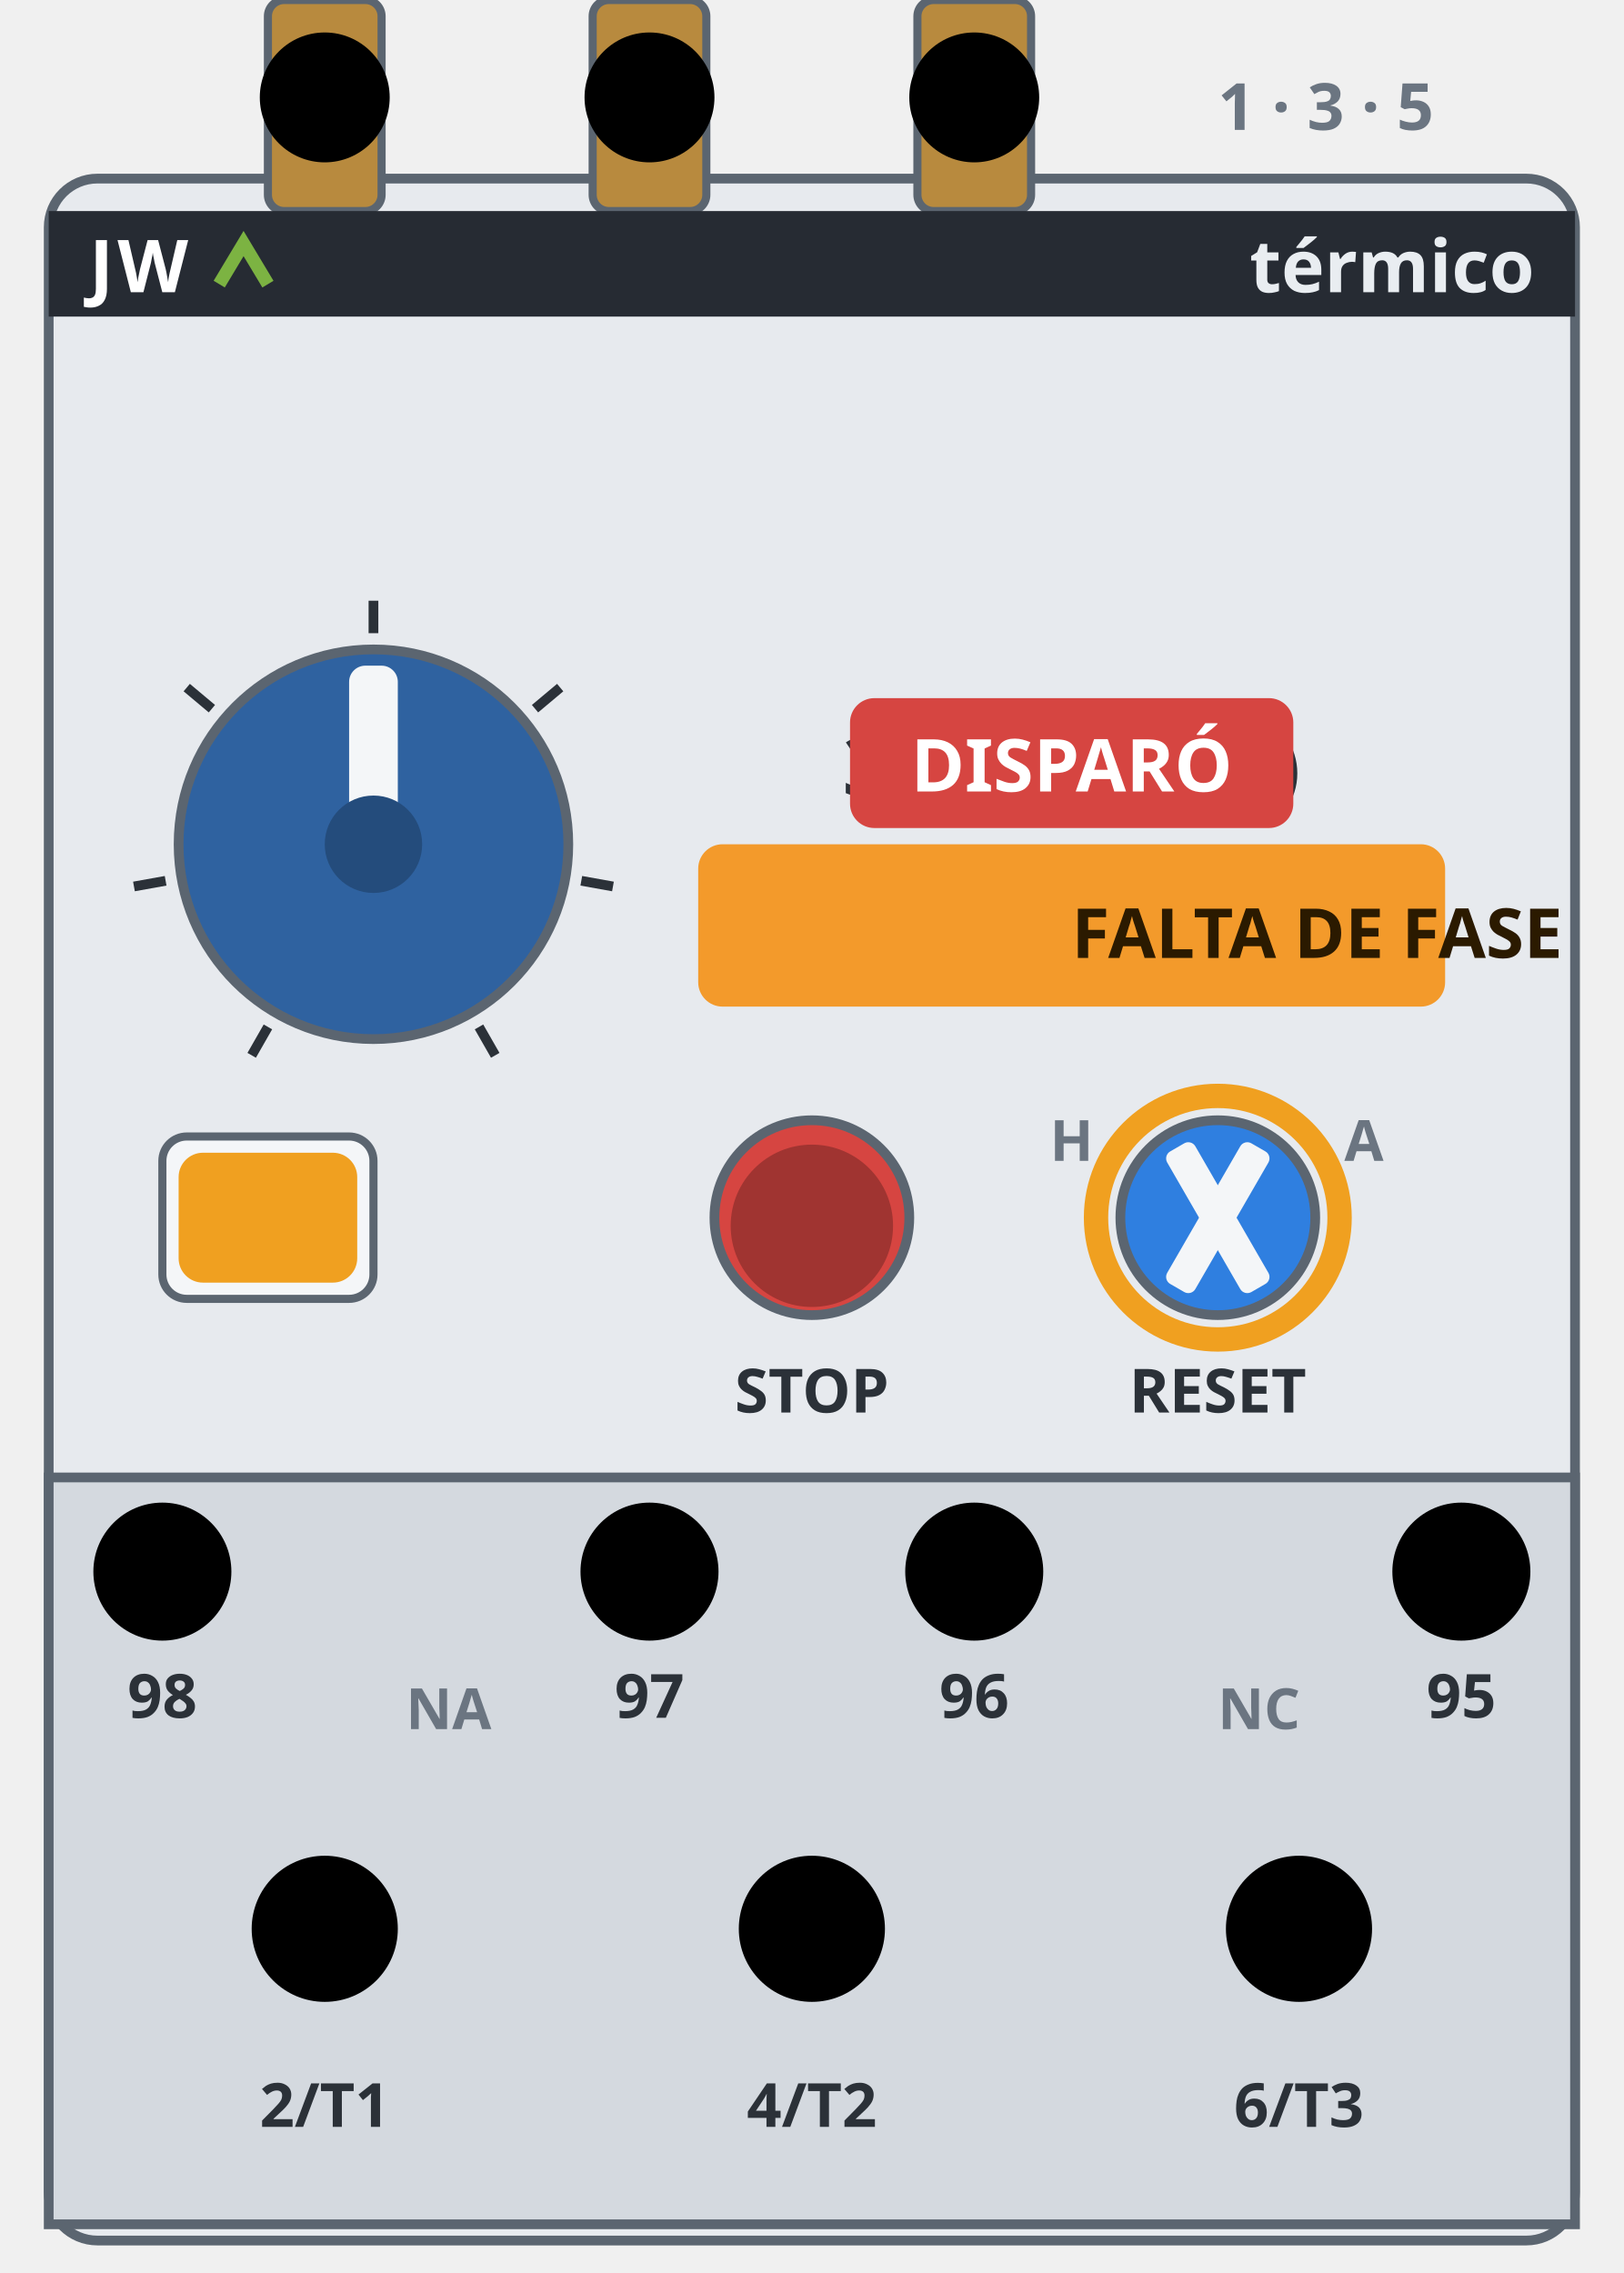
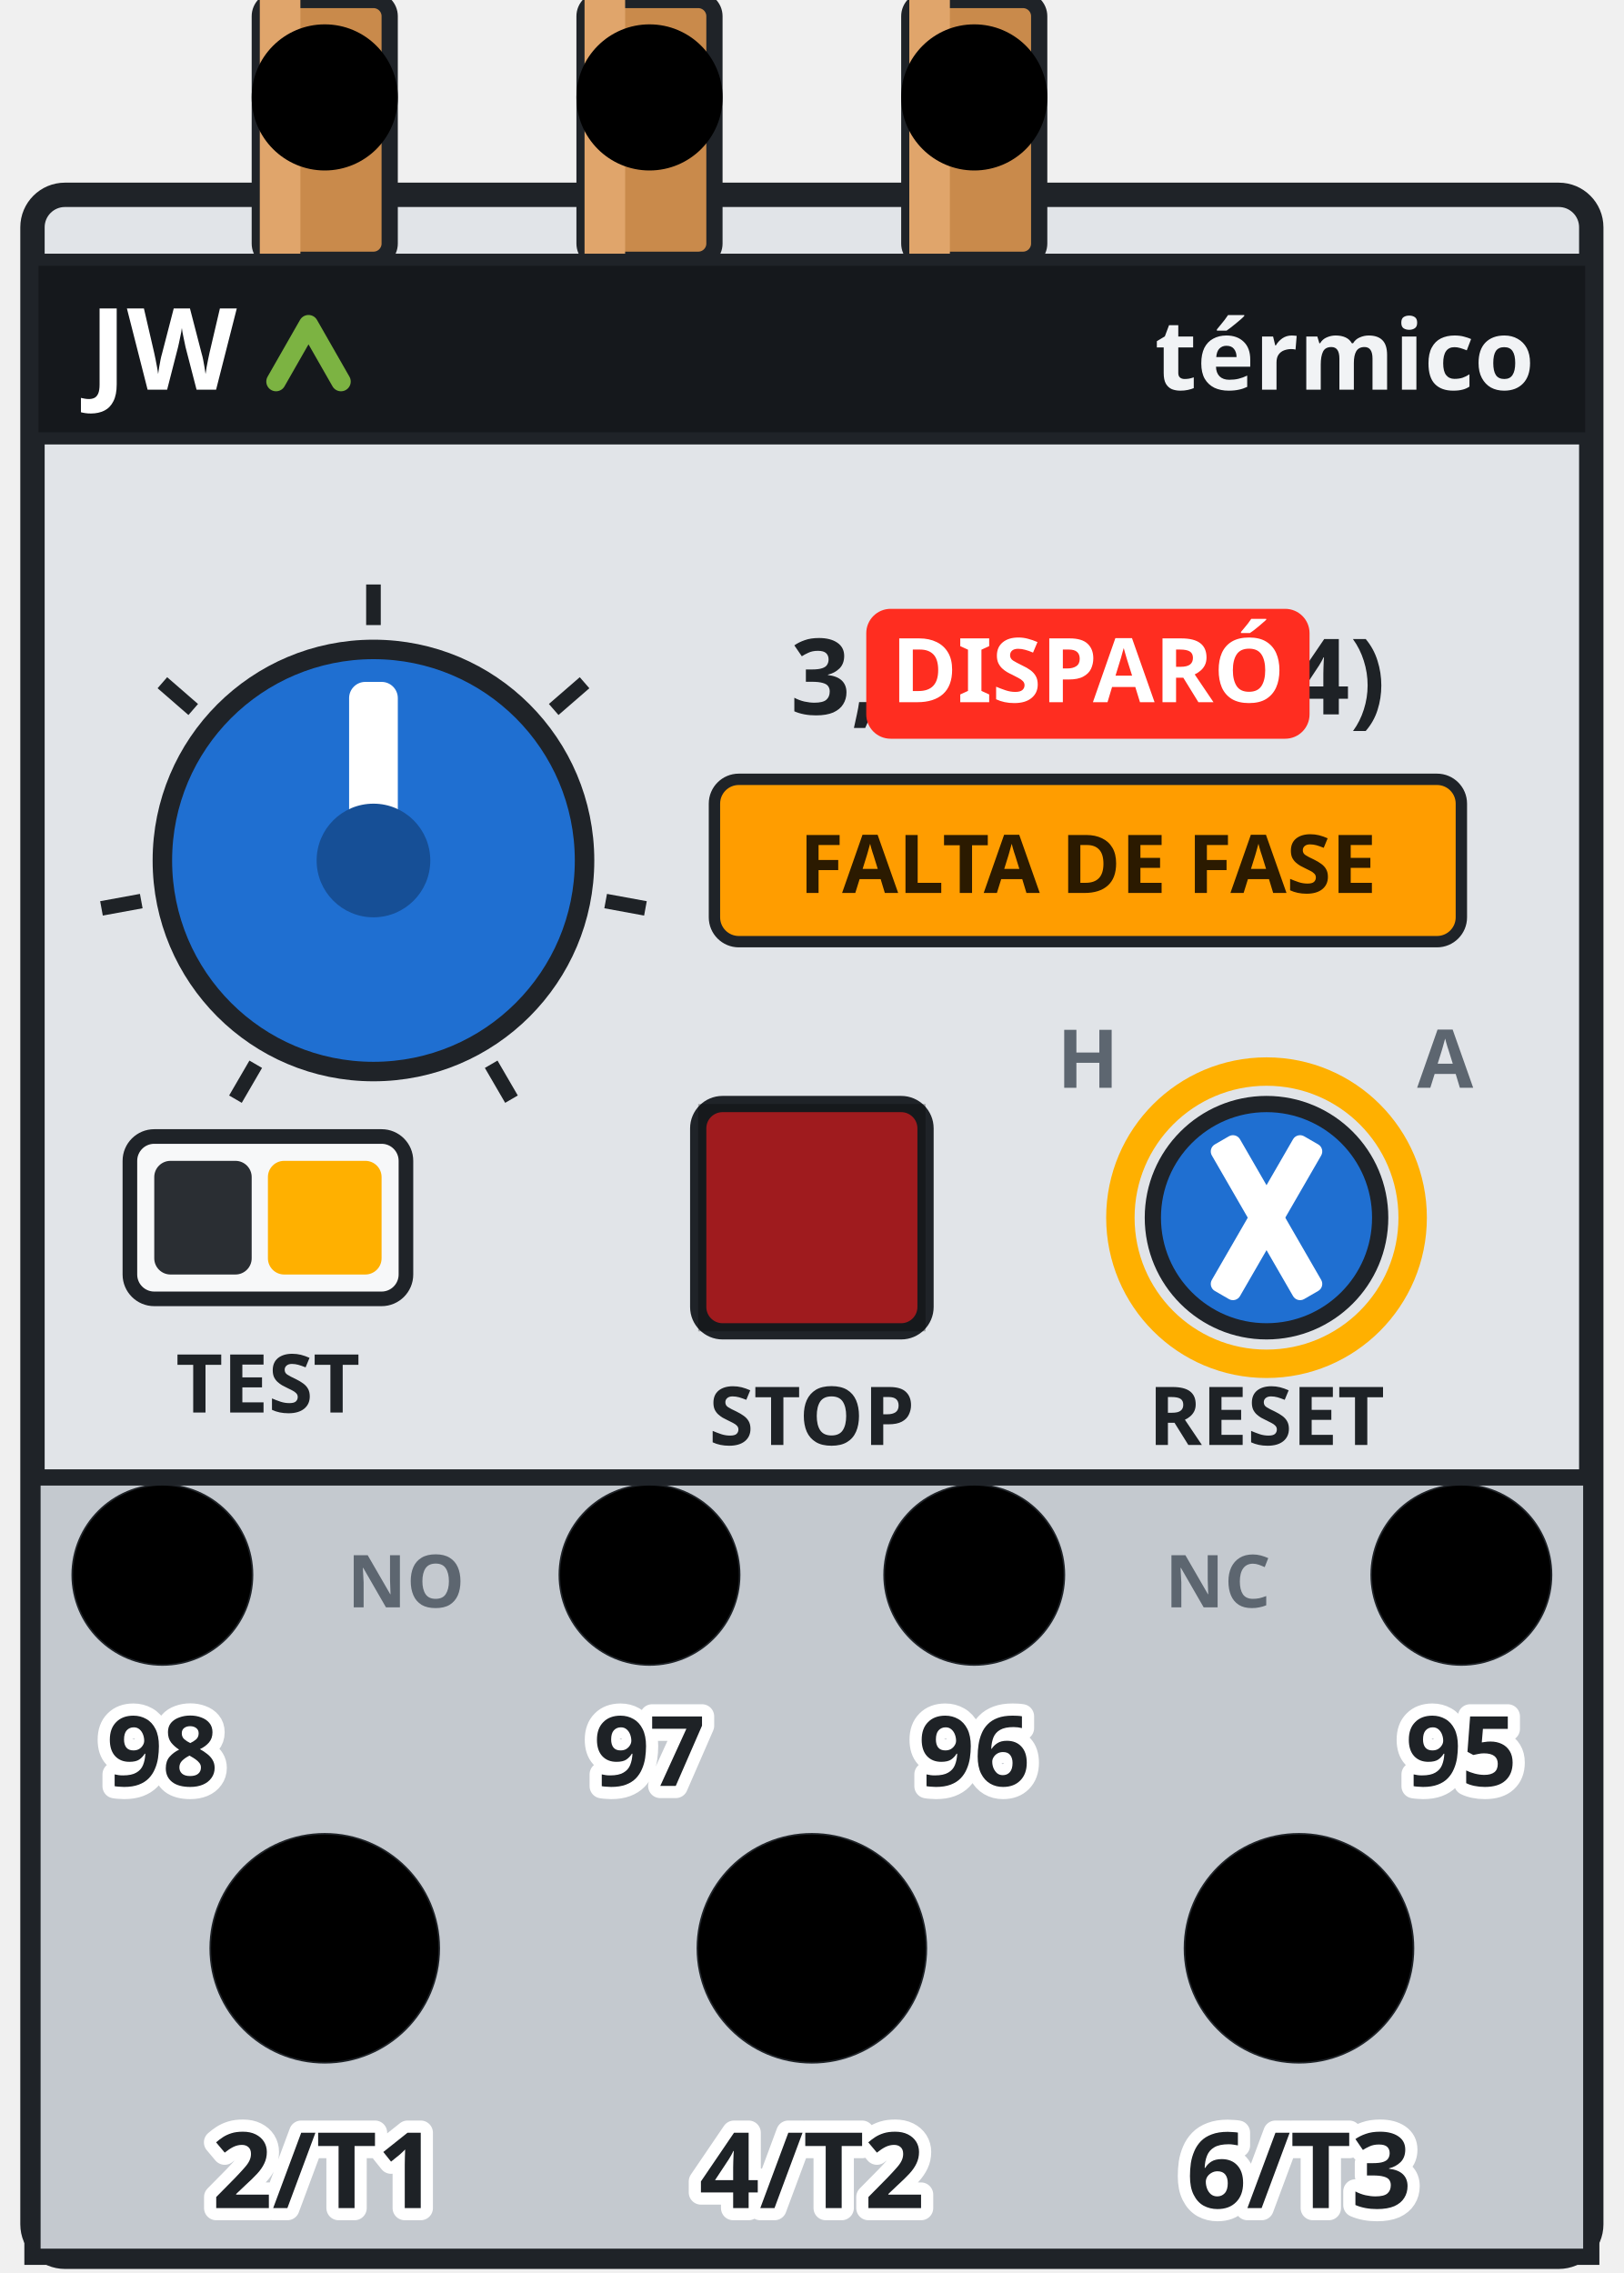
<svg xmlns="http://www.w3.org/2000/svg" viewBox="0 0 200 280" width="200" height="280" font-family="Segoe UI,Noto Sans,Arial,sans-serif">
-   <rect x="6" y="22" width="188" height="254" rx="6" fill="#e7eaee" stroke="#5b6570" stroke-width="1.2" />
-   <rect x="33" y="0" width="14" height="26" rx="2" fill="#b88a3e" stroke="#5b6570" stroke-width="1" />
-   <circle class="jw-term" data-term="1" cx="40" cy="12" r="8" />
-   <rect x="73" y="0" width="14" height="26" rx="2" fill="#b88a3e" stroke="#5b6570" stroke-width="1" />
-   <circle class="jw-term" data-term="3" cx="80" cy="12" r="8" />
-   <rect x="113" y="0" width="14" height="26" rx="2" fill="#b88a3e" stroke="#5b6570" stroke-width="1" />
-   <circle class="jw-term" data-term="5" cx="120" cy="12" r="8" />
-   <text x="150" y="16" font-size="8" font-weight="700" fill="#6b7581" text-anchor="600">1 · 3 · 5</text>
-   <rect x="6" y="26" width="188" height="13" fill="#262b33" />
-   <text x="11" y="36" font-size="9" font-weight="800" fill="#fff" text-anchor="start" letter-spacing=".5">JW</text>
-   <path d="M27 35 l3 -5 l3 5" fill="none" stroke="#7cb342" stroke-width="1.6" />
-   <text x="189" y="36" font-size="9" font-weight="700" fill="#e9edf1" text-anchor="end">térmico</text>
-   <circle cx="46" cy="104" r="24" fill="#2f62a0" stroke="#5b6570" stroke-width="1.2" />
-   <path d="M33.0 126.5 L31.0 130.0" fill="none" stroke="#2b3138" stroke-width="1.2" />
-   <path d="M20.4 108.5 L16.5 109.2" fill="none" stroke="#2b3138" stroke-width="1.2" />
-   <path d="M26.1 87.3 L23.0 84.7" fill="none" stroke="#2b3138" stroke-width="1.2" />
-   <path d="M46.0 78.0 L46.0 74.0" fill="none" stroke="#2b3138" stroke-width="1.2" />
-   <path d="M65.9 87.3 L69.0 84.7" fill="none" stroke="#2b3138" stroke-width="1.2" />
-   <path d="M71.6 108.5 L75.5 109.2" fill="none" stroke="#2b3138" stroke-width="1.2" />
-   <path d="M59.0 126.5 L61.0 130.0" fill="none" stroke="#2b3138" stroke-width="1.2" />
-   <g data-rotate="out.ajusteRel:0:1:-150:150:46:104">
-     <rect x="43" y="82" width="6" height="24" rx="2" fill="#f4f6f8" stroke="none" stroke-width="0" />
-     <circle cx="46" cy="104" r="6" fill="#244c7c" stroke="none" stroke-width="0" />
+   <rect x="4" y="24" width="192" height="254" rx="4" fill="#e1e4e8" stroke="#1f2328" stroke-width="3" />
+   <rect x="32" y="0" width="16" height="32" rx="2" fill="#c98a4b" stroke="#1f2328" stroke-width="2" />
+   <rect x="32" y="0" width="5" height="32" fill="#e0a56b" stroke="none" stroke-width="0" />
+   <circle class="jw-term" data-term="1" cx="40" cy="12" r="9" />
+   <rect x="72" y="0" width="16" height="32" rx="2" fill="#c98a4b" stroke="#1f2328" stroke-width="2" />
+   <rect x="72" y="0" width="5" height="32" fill="#e0a56b" stroke="none" stroke-width="0" />
+   <circle class="jw-term" data-term="3" cx="80" cy="12" r="9" />
+   <rect x="112" y="0" width="16" height="32" rx="2" fill="#c98a4b" stroke="#1f2328" stroke-width="2" />
+   <rect x="112" y="0" width="5" height="32" fill="#e0a56b" stroke="none" stroke-width="0" />
+   <circle class="jw-term" data-term="5" cx="120" cy="12" r="9" />
+   <rect x="4" y="32" width="192" height="22" fill="#15181c" stroke="#1f2328" stroke-width="1.5" />
+   <text x="11" y="48" font-size="14" font-weight="900" fill="#fff" text-anchor="start">JW</text>
+   <path d="M34 47 l4 -7 l4 7" fill="none" stroke="#7cb342" stroke-width="2.4" stroke-linecap="round" stroke-linejoin="round" />
+   <text x="189" y="48" font-size="12" font-weight="800" fill="#f1f3f5" text-anchor="end">térmico</text>
+   <circle cx="46" cy="106" r="26" fill="#1f6fd1" stroke="#1f2328" stroke-width="2.4" />
+   <path d="M31.5 131.1 L29.0 135.4" fill="none" stroke="#1e2226" stroke-width="1.8" />
+   <path d="M17.4 111.0 L12.5 111.9" fill="none" stroke="#1e2226" stroke-width="1.8" />
+   <path d="M23.8 87.4 L20.0 84.1" fill="none" stroke="#1e2226" stroke-width="1.8" />
+   <path d="M46.0 77.0 L46.0 72.0" fill="none" stroke="#1e2226" stroke-width="1.8" />
+   <path d="M68.2 87.4 L72.0 84.1" fill="none" stroke="#1e2226" stroke-width="1.8" />
+   <path d="M74.6 111.0 L79.5 111.9" fill="none" stroke="#1e2226" stroke-width="1.8" />
+   <path d="M60.5 131.1 L63.0 135.4" fill="none" stroke="#1e2226" stroke-width="1.8" />
+   <g data-rotate="out.ajusteRel:0:1:-150:150:46:106">
+     <rect x="43" y="84" width="6" height="26" rx="2" fill="#ffffff" stroke="none" stroke-width="0" />
+     <circle cx="46" cy="106" r="7" fill="#164f96" stroke="none" stroke-width="0" />
  </g>
-   <text x="132" y="98" font-size="10" font-weight="800" fill="#2b3138" text-anchor="middle" data-show="!out.tripped" data-text="out.ajusteTxt">3,2 A (2,5-4)</text>
+   <text x="134" y="88" font-size="13" font-weight="900" fill="#1e2226" text-anchor="middle" data-show="!out.tripped" data-text="out.ajusteTxt">3,2 A (2,5-4)</text>
  <g data-show="out.tripped">
-     <rect x="104.7" y="86" width="54.6" height="16" rx="3" fill="#d64541" stroke="none" stroke-width="0" />
-     <text x="132" y="97.5" font-size="9" font-weight="800" fill="#fff" text-anchor="middle">DISPARÓ</text>
+     <rect x="106.7" y="75" width="54.6" height="16" rx="3" fill="#ff2d20" stroke="none" stroke-width="0" />
+     <text x="134" y="86.5" font-size="11" font-weight="800" fill="#fff" text-anchor="middle">DISPARÓ</text>
  </g>
  <g data-show="out.faltaFase">
-     <rect x="86" y="104" width="92" height="20" rx="3" fill="#f39a2b" stroke="none" stroke-width="0" />
-     <text x="132" y="118" font-size="8.5" font-weight="700" fill="#2b1a00" text-anchor="800">FALTA DE FASE</text>
+     <rect x="88" y="96" width="92" height="20" rx="3" fill="#ff9d00" stroke="#1f2328" stroke-width="1.4" />
+     <text x="134" y="110" font-size="10" font-weight="900" fill="#2b1a00" text-anchor="middle">FALTA DE FASE</text>
  </g>
  <g data-action="test" data-kind="momentary" style="cursor:pointer">
-     <rect x="20" y="140" width="26" height="20" rx="3" fill="#f4f6f8" stroke="#5b6570" stroke-width="1" />
-     <text x="33" y="154" font-size="7.5" font-weight="700" fill="#2b3138" text-anchor="middle">TEST</text>
-     <rect x="22" y="142" width="22" height="16" rx="3" fill="#f0a020" stroke="none" stroke-width="0" data-show="out.test" />
+     <rect x="16" y="140" width="34" height="20" rx="3" fill="#f7f8f9" stroke="#1f2328" stroke-width="1.8" />
+     <rect x="19" y="143" width="12" height="14" rx="2" fill="#2a2e33" stroke="none" stroke-width="0" />
+     <rect x="33" y="143" width="14" height="14" rx="2" fill="#ffb000" stroke="none" stroke-width="0" data-show="out.test" />
+     <text x="33" y="174" font-size="10" font-weight="800" fill="#1e2226" text-anchor="middle">TEST</text>
  </g>
  <g data-action="stop" data-kind="momentary" style="cursor:pointer">
-     <circle cx="100" cy="150" r="12" fill="#d64541" stroke="#5b6570" stroke-width="1.2" />
-     <circle cx="100" cy="151" r="10" fill="#000" stroke="none" stroke-width="0" opacity=".25" data-show="out.stop" />
-     <text x="100" y="174" font-size="7.5" font-weight="700" fill="#2b3138" text-anchor="middle">STOP</text>
+     <rect x="86" y="136" width="28" height="28" rx="3" fill="#e3262b" stroke="#1f2328" stroke-width="2" />
+     <rect x="86" y="136" width="28" height="28" rx="none" fill="#000" stroke="0" stroke-width="1.2" opacity=".3" data-show="out.stop" />
+     <text x="100" y="178" font-size="10" font-weight="800" fill="#1e2226" text-anchor="middle">STOP</text>
  </g>
  <g data-action="reset" data-kind="momentary" style="cursor:pointer">
-     <circle cx="150" cy="150" r="12" fill="#2f7fe0" stroke="#5b6570" stroke-width="1.2" />
-     <g data-show="param.rearme=manual (H)" transform="rotate(-30 150 150)">
-       <rect x="148" y="140" width="4" height="20" rx="1" fill="#f4f6f8" stroke="none" stroke-width="0" />
+     <circle cx="156" cy="150" r="14" fill="#1f6fd1" stroke="#1f2328" stroke-width="2" />
+     <g data-show="param.rearme=manual (H)" transform="rotate(-30 156 150)">
+       <rect x="154" y="139" width="4" height="22" rx="1" fill="#fff" stroke="none" stroke-width="0" />
    </g>
-     <g data-show="param.rearme=automático (A)" transform="rotate(30 150 150)">
-       <rect x="148" y="140" width="4" height="20" rx="1" fill="#f4f6f8" stroke="none" stroke-width="0" />
+     <g data-show="param.rearme=automático (A)" transform="rotate(30 156 150)">
+       <rect x="154" y="139" width="4" height="22" rx="1" fill="#fff" stroke="none" stroke-width="0" />
    </g>
-     <circle cx="150" cy="150" r="15" fill="none" stroke="#f0a020" stroke-width="3" data-show="out.tripped" />
-     <text x="150" y="174" font-size="7.5" font-weight="700" fill="#2b3138" text-anchor="middle">RESET</text>
-     <text x="132" y="143" font-size="7" font-weight="700" fill="#6b7581" text-anchor="middle">H</text>
-     <text x="168" y="143" font-size="7" font-weight="700" fill="#6b7581" text-anchor="middle">A</text>
+     <circle cx="156" cy="150" r="18" fill="none" stroke="#ffb000" stroke-width="3.5" data-show="out.tripped" />
+     <text x="156" y="178" font-size="10" font-weight="800" fill="#1e2226" text-anchor="middle">RESET</text>
+     <text x="134" y="134" font-size="10" font-weight="800" fill="#5d6670" text-anchor="middle">H</text>
+     <text x="178" y="134" font-size="10" font-weight="800" fill="#5d6670" text-anchor="middle">A</text>
  </g>
-   <rect x="6" y="182" width="188" height="92" fill="#d4d9df" stroke="#5b6570" stroke-width="1.2" />
-   <circle cx="20" cy="193.6" r="7.5" fill="#f4f6f8" stroke="#5b6570" stroke-width="1.2" />
-   <circle cx="20" cy="193.6" r="5.3" fill="none" stroke="#c9cfd6" stroke-width="1" />
-   <path d="M16.25 193.6h7.5 M20 189.85v7.5" fill="none" stroke="#39414b" stroke-width="1.8" stroke-linecap="round" />
-   <circle class="jw-term" data-term="98" cx="20" cy="193.6" r="8.5" />
-   <text x="20" y="211.6" font-size="7.5" font-weight="700" fill="#2b3138" text-anchor="middle">98</text>
-   <circle cx="80" cy="193.6" r="7.5" fill="#f4f6f8" stroke="#5b6570" stroke-width="1.2" />
-   <circle cx="80" cy="193.6" r="5.3" fill="none" stroke="#c9cfd6" stroke-width="1" />
-   <path d="M76.25 193.6h7.5 M80 189.85v7.5" fill="none" stroke="#39414b" stroke-width="1.8" stroke-linecap="round" />
-   <circle class="jw-term" data-term="97" cx="80" cy="193.6" r="8.5" />
-   <text x="80" y="211.6" font-size="7.5" font-weight="700" fill="#2b3138" text-anchor="middle">97</text>
-   <circle cx="120" cy="193.6" r="7.5" fill="#f4f6f8" stroke="#5b6570" stroke-width="1.2" />
-   <circle cx="120" cy="193.6" r="5.3" fill="none" stroke="#c9cfd6" stroke-width="1" />
-   <path d="M116.25 193.6h7.5 M120 189.85v7.5" fill="none" stroke="#39414b" stroke-width="1.8" stroke-linecap="round" />
-   <circle class="jw-term" data-term="96" cx="120" cy="193.6" r="8.5" />
-   <text x="120" y="211.6" font-size="7.5" font-weight="700" fill="#2b3138" text-anchor="middle">96</text>
-   <circle cx="180" cy="193.6" r="7.5" fill="#f4f6f8" stroke="#5b6570" stroke-width="1.2" />
-   <circle cx="180" cy="193.6" r="5.3" fill="none" stroke="#c9cfd6" stroke-width="1" />
-   <path d="M176.25 193.6h7.5 M180 189.85v7.5" fill="none" stroke="#39414b" stroke-width="1.8" stroke-linecap="round" />
-   <circle class="jw-term" data-term="95" cx="180" cy="193.6" r="8.5" />
-   <text x="180" y="211.6" font-size="7.5" font-weight="700" fill="#2b3138" text-anchor="middle">95</text>
-   <text x="50" y="213" font-size="7" font-weight="700" fill="#6b7581" text-anchor="600">NA</text>
-   <text x="150" y="213" font-size="7" font-weight="700" fill="#6b7581" text-anchor="600">NC</text>
-   <circle cx="40" cy="237.6" r="8" fill="#f4f6f8" stroke="#5b6570" stroke-width="1.2" />
-   <circle cx="40" cy="237.6" r="5.8" fill="none" stroke="#c9cfd6" stroke-width="1" />
-   <path d="M36.0 237.6h8 M40 233.6v8" fill="none" stroke="#39414b" stroke-width="1.8" stroke-linecap="round" />
-   <circle class="jw-term" data-term="2" cx="40" cy="237.6" r="9" />
-   <text x="40" y="262" font-size="7.5" font-weight="700" fill="#2b3138" text-anchor="middle">2/T1</text>
-   <circle cx="100" cy="237.6" r="8" fill="#f4f6f8" stroke="#5b6570" stroke-width="1.2" />
-   <circle cx="100" cy="237.6" r="5.8" fill="none" stroke="#c9cfd6" stroke-width="1" />
-   <path d="M96.0 237.6h8 M100 233.6v8" fill="none" stroke="#39414b" stroke-width="1.8" stroke-linecap="round" />
-   <circle class="jw-term" data-term="4" cx="100" cy="237.6" r="9" />
-   <text x="100" y="262" font-size="7.5" font-weight="700" fill="#2b3138" text-anchor="middle">4/T2</text>
-   <circle cx="160" cy="237.6" r="8" fill="#f4f6f8" stroke="#5b6570" stroke-width="1.2" />
-   <circle cx="160" cy="237.6" r="5.8" fill="none" stroke="#c9cfd6" stroke-width="1" />
-   <path d="M156.0 237.6h8 M160 233.6v8" fill="none" stroke="#39414b" stroke-width="1.8" stroke-linecap="round" />
-   <circle class="jw-term" data-term="6" cx="160" cy="237.6" r="9" />
-   <text x="160" y="262" font-size="7.5" font-weight="700" fill="#2b3138" text-anchor="middle">6/T3</text>
+   <rect x="4" y="182" width="192" height="96" fill="#c4c9cf" stroke="#1f2328" stroke-width="2" />
+   <circle cx="20" cy="194" r="10" fill="#fbfbfc" stroke="#1f2328" stroke-width="2.4" />
+   <circle cx="20" cy="194" r="6.8" fill="none" stroke="#a3aab2" stroke-width="1.2" />
+   <path d="M14.5 194h11.0 M20 188.5v11.0" fill="none" stroke="#2a2e33" stroke-width="3.4" stroke-linecap="round" />
+   <circle class="jw-term" data-term="98" cx="20" cy="194" r="11" data-side="b" />
+   <text x="20" y="220" font-size="12" font-weight="800" fill="#1e2226" text-anchor="middle" stroke="#ffffff" stroke-width="3" paint-order="stroke" stroke-linejoin="round">98</text>
+   <circle cx="80" cy="194" r="10" fill="#fbfbfc" stroke="#1f2328" stroke-width="2.4" />
+   <circle cx="80" cy="194" r="6.8" fill="none" stroke="#a3aab2" stroke-width="1.2" />
+   <path d="M74.5 194h11.0 M80 188.5v11.0" fill="none" stroke="#2a2e33" stroke-width="3.4" stroke-linecap="round" />
+   <circle class="jw-term" data-term="97" cx="80" cy="194" r="11" data-side="b" />
+   <text x="80" y="220" font-size="12" font-weight="800" fill="#1e2226" text-anchor="middle" stroke="#ffffff" stroke-width="3" paint-order="stroke" stroke-linejoin="round">97</text>
+   <circle cx="120" cy="194" r="10" fill="#fbfbfc" stroke="#1f2328" stroke-width="2.4" />
+   <circle cx="120" cy="194" r="6.8" fill="none" stroke="#a3aab2" stroke-width="1.2" />
+   <path d="M114.5 194h11.0 M120 188.5v11.0" fill="none" stroke="#2a2e33" stroke-width="3.4" stroke-linecap="round" />
+   <circle class="jw-term" data-term="96" cx="120" cy="194" r="11" data-side="b" />
+   <text x="120" y="220" font-size="12" font-weight="800" fill="#1e2226" text-anchor="middle" stroke="#ffffff" stroke-width="3" paint-order="stroke" stroke-linejoin="round">96</text>
+   <circle cx="180" cy="194" r="10" fill="#fbfbfc" stroke="#1f2328" stroke-width="2.4" />
+   <circle cx="180" cy="194" r="6.8" fill="none" stroke="#a3aab2" stroke-width="1.2" />
+   <path d="M174.5 194h11.0 M180 188.5v11.0" fill="none" stroke="#2a2e33" stroke-width="3.4" stroke-linecap="round" />
+   <circle class="jw-term" data-term="95" cx="180" cy="194" r="11" data-side="b" />
+   <text x="180" y="220" font-size="12" font-weight="800" fill="#1e2226" text-anchor="middle" stroke="#ffffff" stroke-width="3" paint-order="stroke" stroke-linejoin="round">95</text>
+   <text x="50" y="198" font-size="9" font-weight="800" fill="#5d6670" text-anchor="middle">NO</text>
+   <text x="150" y="198" font-size="9" font-weight="800" fill="#5d6670" text-anchor="middle">NC</text>
+   <circle cx="40" cy="240" r="13" fill="#fbfbfc" stroke="#1f2328" stroke-width="2.4" />
+   <circle cx="40" cy="240" r="9.8" fill="none" stroke="#a3aab2" stroke-width="1.2" />
+   <path d="M32.9 240h14.3 M40 232.8v14.3" fill="none" stroke="#2a2e33" stroke-width="3.4" stroke-linecap="round" />
+   <circle class="jw-term" data-term="2" cx="40" cy="240" r="14" data-side="b" />
+   <text x="40" y="272" font-size="13" font-weight="800" fill="#1e2226" text-anchor="middle" stroke="#ffffff" stroke-width="3" paint-order="stroke" stroke-linejoin="round">2/T1</text>
+   <circle cx="100" cy="240" r="13" fill="#fbfbfc" stroke="#1f2328" stroke-width="2.4" />
+   <circle cx="100" cy="240" r="9.8" fill="none" stroke="#a3aab2" stroke-width="1.2" />
+   <path d="M92.8 240h14.3 M100 232.8v14.3" fill="none" stroke="#2a2e33" stroke-width="3.4" stroke-linecap="round" />
+   <circle class="jw-term" data-term="4" cx="100" cy="240" r="14" data-side="b" />
+   <text x="100" y="272" font-size="13" font-weight="800" fill="#1e2226" text-anchor="middle" stroke="#ffffff" stroke-width="3" paint-order="stroke" stroke-linejoin="round">4/T2</text>
+   <circle cx="160" cy="240" r="13" fill="#fbfbfc" stroke="#1f2328" stroke-width="2.4" />
+   <circle cx="160" cy="240" r="9.8" fill="none" stroke="#a3aab2" stroke-width="1.2" />
+   <path d="M152.8 240h14.3 M160 232.8v14.3" fill="none" stroke="#2a2e33" stroke-width="3.4" stroke-linecap="round" />
+   <circle class="jw-term" data-term="6" cx="160" cy="240" r="14" data-side="b" />
+   <text x="160" y="272" font-size="13" font-weight="800" fill="#1e2226" text-anchor="middle" stroke="#ffffff" stroke-width="3" paint-order="stroke" stroke-linejoin="round">6/T3</text>
</svg>
